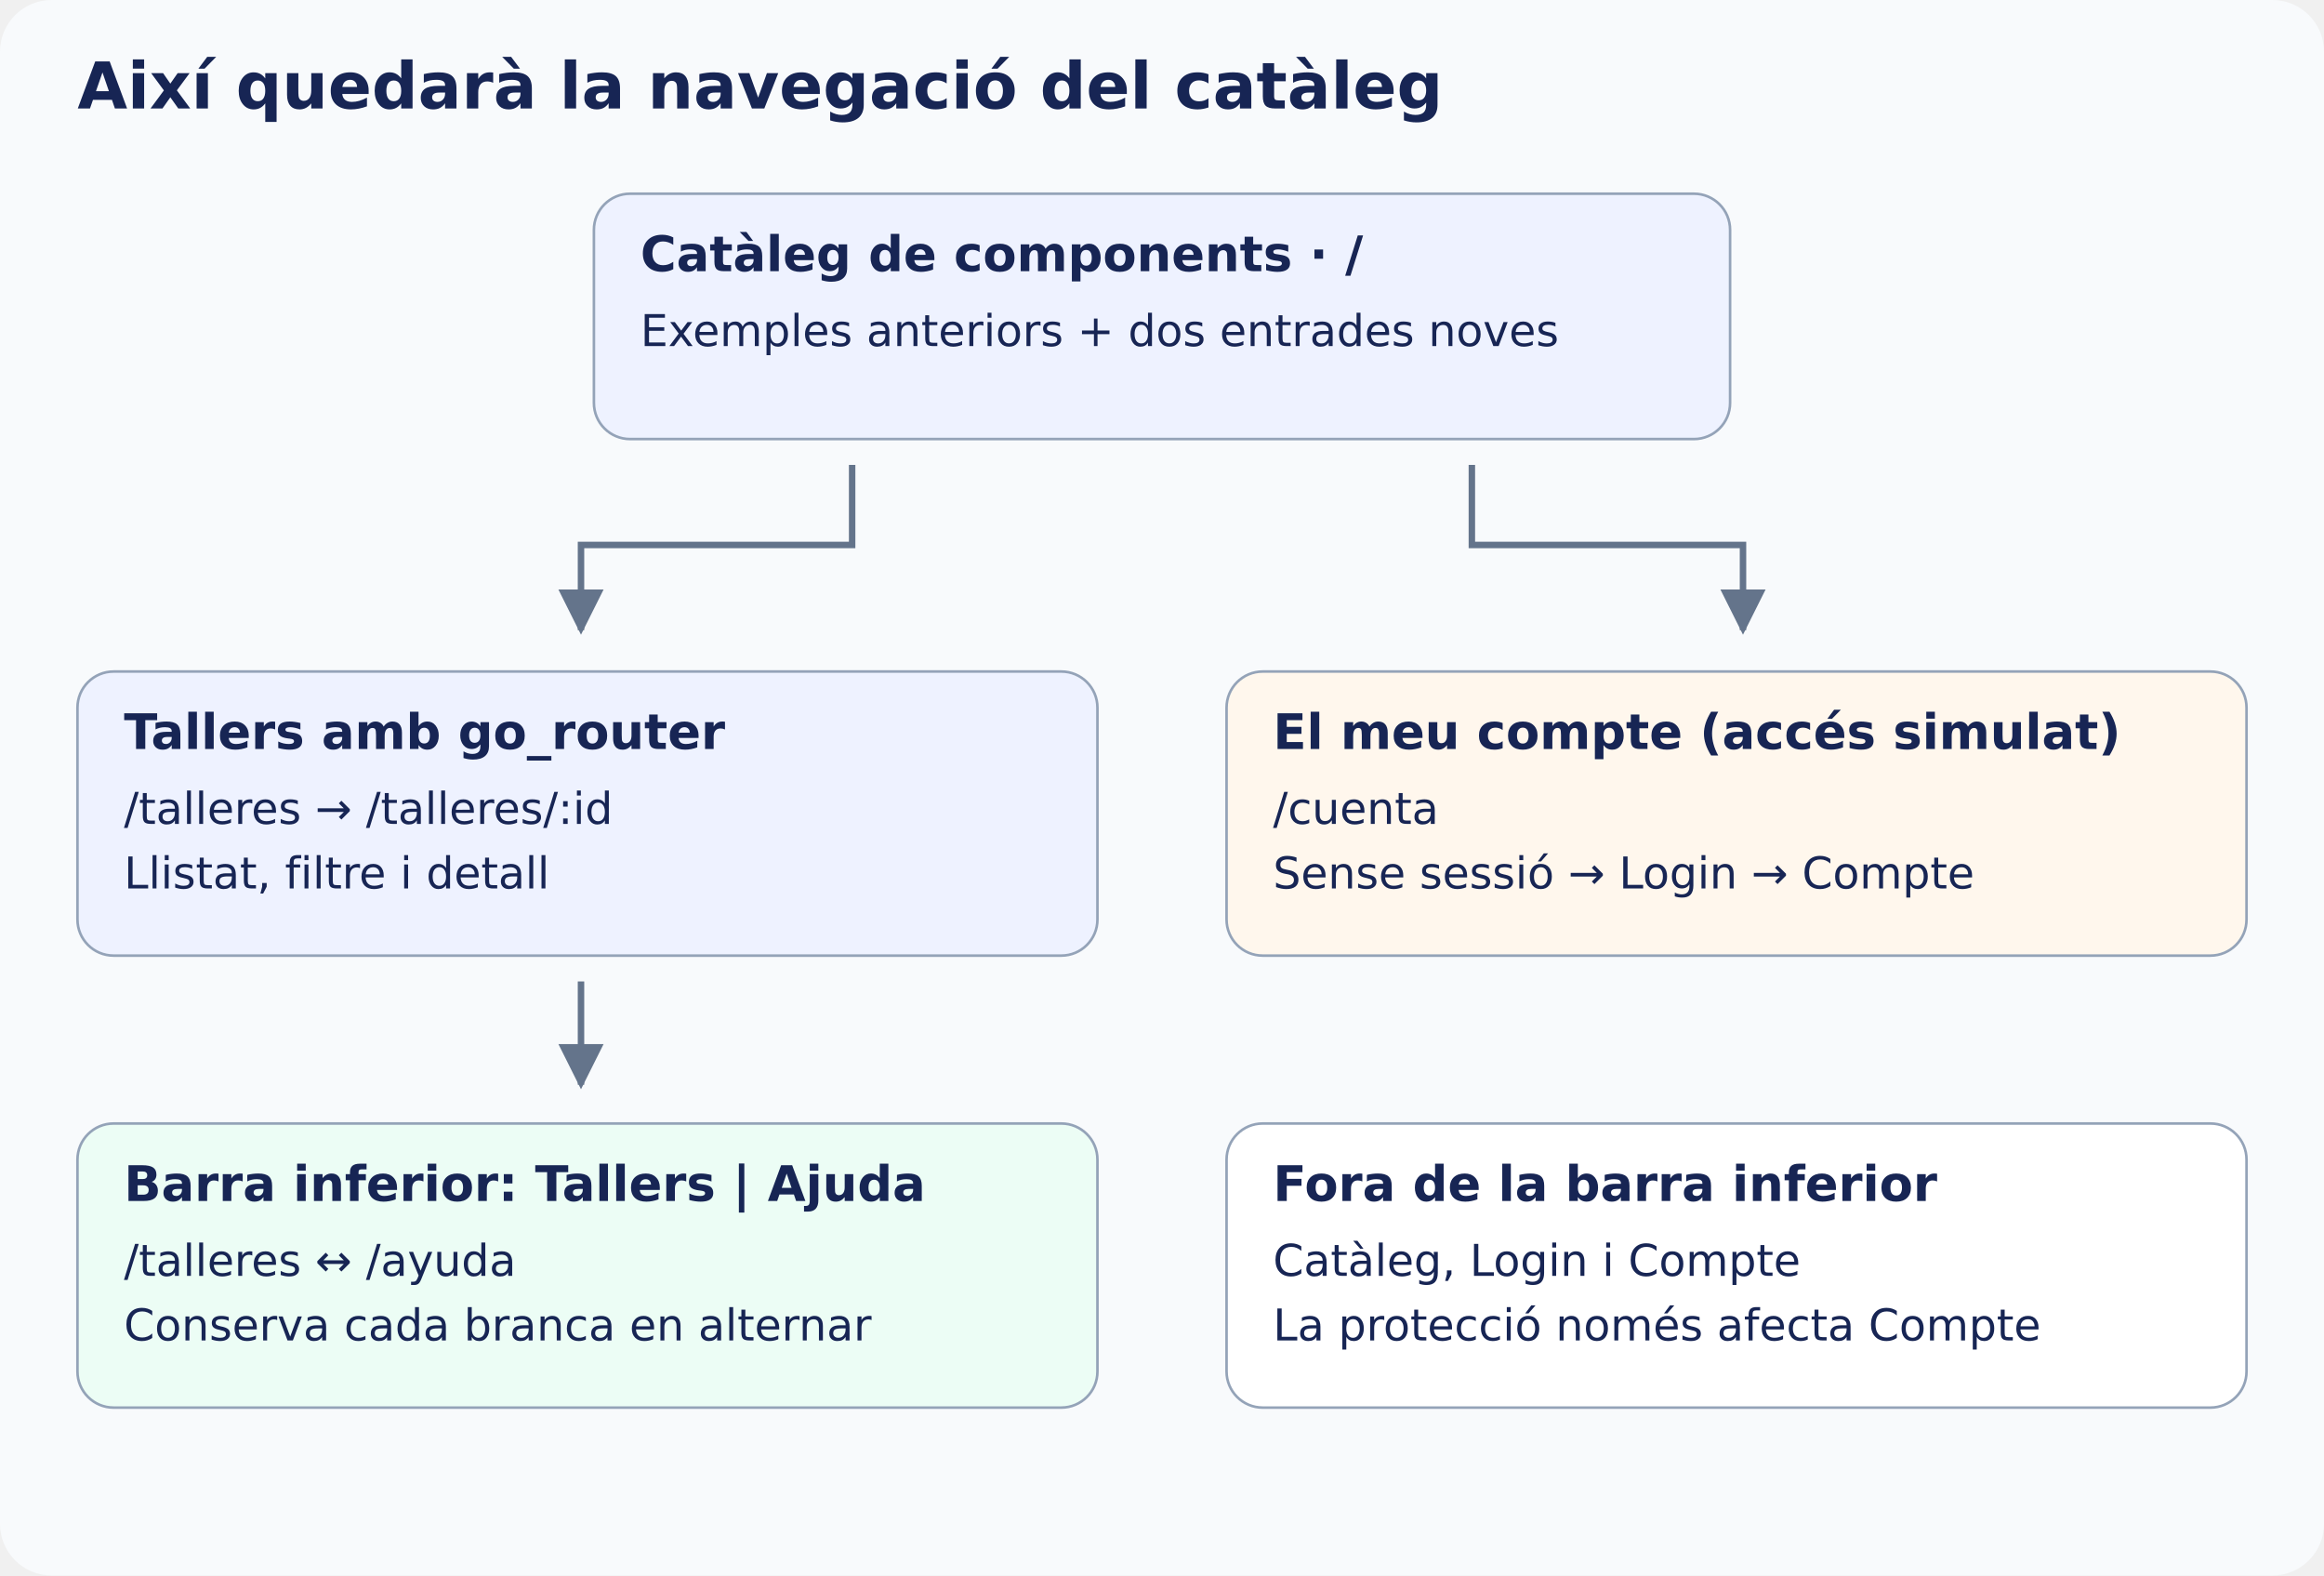
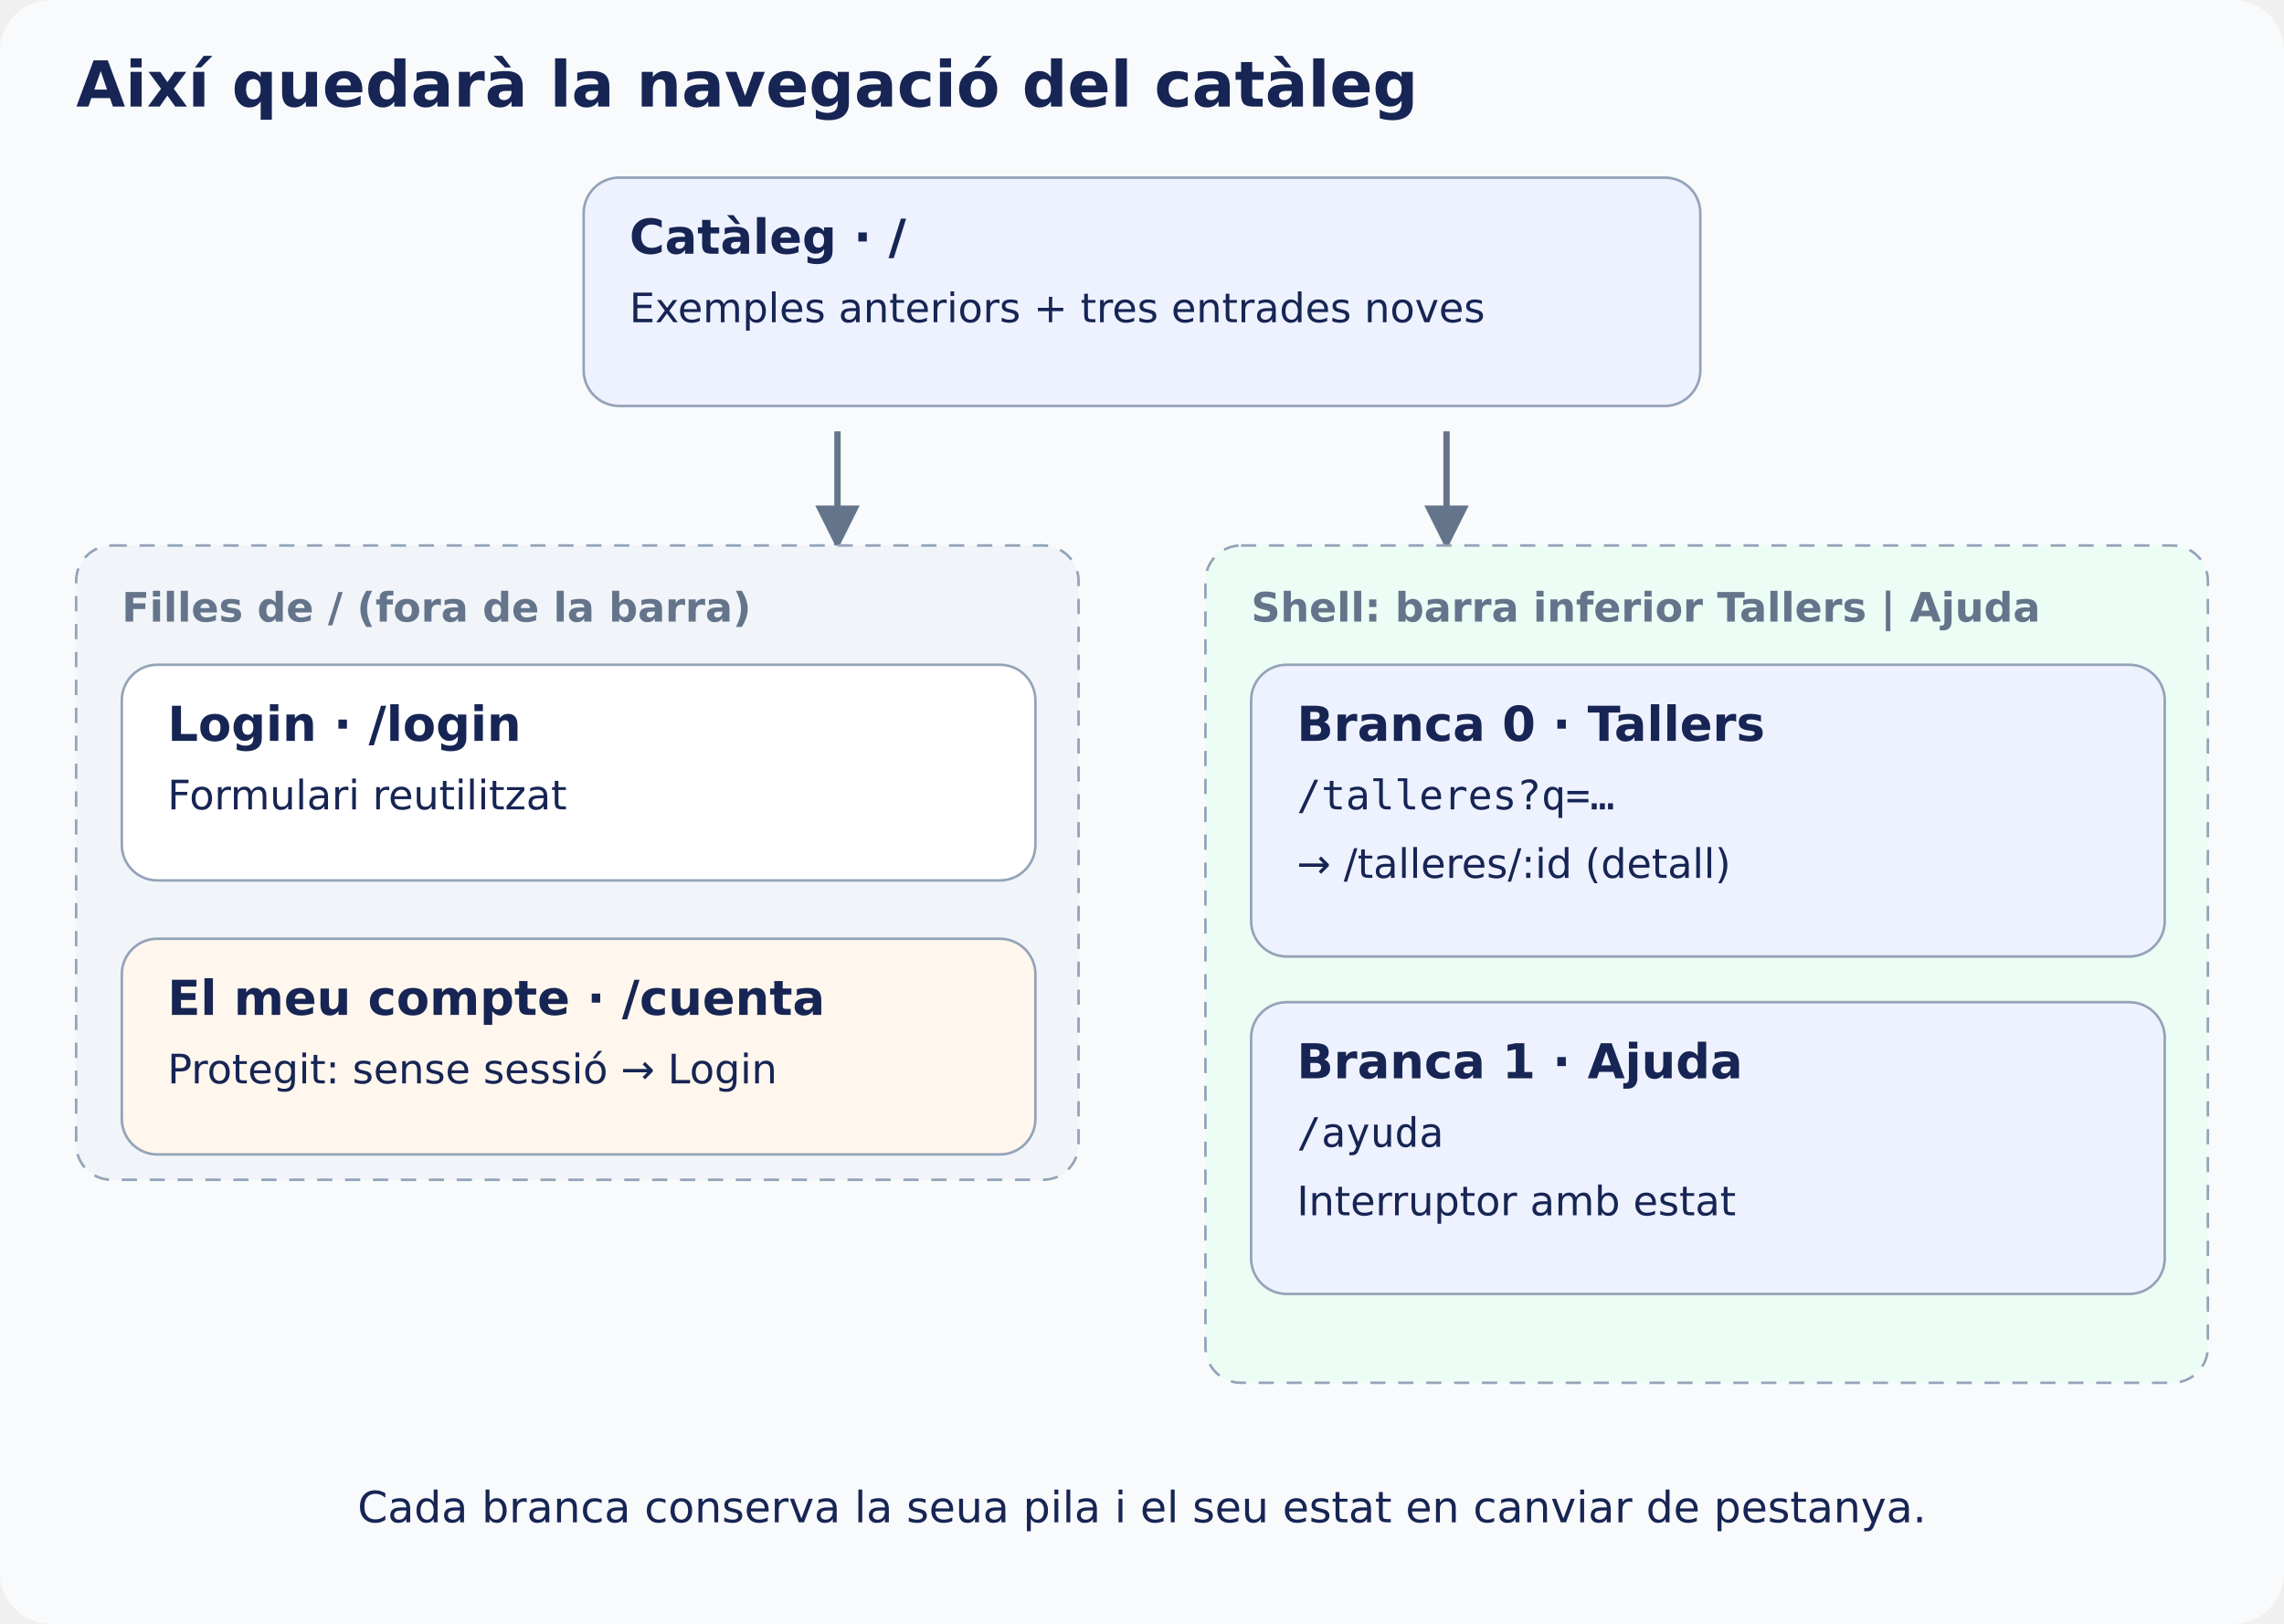
- <svg xmlns="http://www.w3.org/2000/svg" width="900" height="610" viewBox="0 0 900 610" role="img">
+ <svg xmlns="http://www.w3.org/2000/svg" width="900" height="640" viewBox="0 0 900 640" role="img">
  <defs>
    <marker id="a" viewBox="0 0 10 10" refX="9" refY="5" markerWidth="7" markerHeight="7" orient="auto-start-reverse">
      <path d="M0 0 L10 5 L0 10Z" fill="#64748b" />
    </marker>
  </defs>
-   <rect width="900" height="610" rx="20" fill="#f8fafc" />
-   <g font-family="DejaVu Sans,sans-serif">
-     <text x="30" y="42" font-size="25" font-weight="700" fill="#172554">Així quedarà la navegació del catàleg</text>
-     <rect x="230" y="75" width="440" height="95" rx="14" fill="#eef2ff" stroke="#94a3b8" />
-     <text x="248" y="105" font-size="19" font-weight="700" fill="#172554">Catàleg de components · /</text>
-     <text x="248" y="134" font-size="17" font-weight="400" fill="#172554">Exemples anteriors + dos entrades noves</text>
-     <path d="M330 180 V211 H225 V244" stroke="#64748b" stroke-width="2.5" fill="none" marker-end="url(#a)" />
-     <path d="M570 180 V211 H675 V244" stroke="#64748b" stroke-width="2.5" fill="none" marker-end="url(#a)" />
-     <rect x="30" y="260" width="395" height="110" rx="14" fill="#eef2ff" stroke="#94a3b8" />
-     <text x="48" y="290" font-size="19" font-weight="700" fill="#172554">Tallers amb go_router</text>
-     <text x="48" y="319" font-size="17" font-weight="400" fill="#172554">/talleres → /talleres/:id</text>
-     <text x="48" y="344" font-size="17" font-weight="400" fill="#172554">Llistat, filtre i detall</text>
-     <rect x="475" y="260" width="395" height="110" rx="14" fill="#fff7ed" stroke="#94a3b8" />
-     <text x="493" y="290" font-size="19" font-weight="700" fill="#172554">El meu compte (accés simulat)</text>
-     <text x="493" y="319" font-size="17" font-weight="400" fill="#172554">/cuenta</text>
-     <text x="493" y="344" font-size="17" font-weight="400" fill="#172554">Sense sessió → Login → Compte</text>
-     <path d="M225 380 V420" stroke="#64748b" stroke-width="2.5" fill="none" marker-end="url(#a)" />
-     <rect x="30" y="435" width="395" height="110" rx="14" fill="#ecfdf5" stroke="#94a3b8" />
-     <text x="48" y="465" font-size="19" font-weight="700" fill="#172554">Barra inferior: Tallers | Ajuda</text>
-     <text x="48" y="494" font-size="17" font-weight="400" fill="#172554">/talleres ↔ /ayuda</text>
-     <text x="48" y="519" font-size="17" font-weight="400" fill="#172554">Conserva cada branca en alternar</text>
-     <rect x="475" y="435" width="395" height="110" rx="14" fill="white" stroke="#94a3b8" />
-     <text x="493" y="465" font-size="19" font-weight="700" fill="#172554">Fora de la barra inferior</text>
-     <text x="493" y="494" font-size="17" font-weight="400" fill="#172554">Catàleg, Login i Compte</text>
-     <text x="493" y="519" font-size="17" font-weight="400" fill="#172554">La protecció només afecta Compte</text>
+   <rect width="900" height="640" rx="20" fill="#f8fafc" />
+   <g>
+     <text x="30" y="42" font-size="25" font-weight="700" fill="#172554" text-anchor="start" font-family="DejaVu Sans,sans-serif">Així quedarà la navegació del catàleg</text>
+     <rect x="230" y="70" width="440" height="90" rx="14" fill="#eef2ff" stroke="#94a3b8" />
+     <text x="248" y="100" font-size="19" font-weight="700" fill="#172554" text-anchor="start" font-family="DejaVu Sans,sans-serif">Catàleg · /</text>
+     <text x="248" y="127" font-size="16" font-weight="400" fill="#172554" text-anchor="start" font-family="DejaVu Sans,sans-serif">Exemples anteriors + tres entrades noves</text>
+     <path d="M330 170 V215" stroke="#64748b" stroke-width="2.5" fill="none" marker-end="url(#a)" />
+     <path d="M570 170 V215" stroke="#64748b" stroke-width="2.5" fill="none" marker-end="url(#a)" />
+     <rect x="30" y="215" width="395" height="250" rx="14" fill="#f1f5f9" stroke="#94a3b8" stroke-dasharray="6 5" />
+     <text x="48" y="245" font-size="16" font-weight="700" fill="#64748b" text-anchor="start" font-family="DejaVu Sans,sans-serif">Filles de / (fora de la barra)</text>
+     <rect x="48" y="262" width="360" height="85" rx="14" fill="white" stroke="#94a3b8" />
+     <text x="66" y="292" font-size="19" font-weight="700" fill="#172554" text-anchor="start" font-family="DejaVu Sans,sans-serif">Login · /login</text>
+     <text x="66" y="319" font-size="16" font-weight="400" fill="#172554" text-anchor="start" font-family="DejaVu Sans,sans-serif">Formulari reutilitzat</text>
+     <rect x="48" y="370" width="360" height="85" rx="14" fill="#fff7ed" stroke="#94a3b8" />
+     <text x="66" y="400" font-size="19" font-weight="700" fill="#172554" text-anchor="start" font-family="DejaVu Sans,sans-serif">El meu compte · /cuenta</text>
+     <text x="66" y="427" font-size="16" font-weight="400" fill="#172554" text-anchor="start" font-family="DejaVu Sans,sans-serif">Protegit: sense sessió → Login</text>
+     <rect x="475" y="215" width="395" height="330" rx="14" fill="#ecfdf5" stroke="#94a3b8" stroke-dasharray="6 5" />
+     <text x="493" y="245" font-size="16" font-weight="700" fill="#64748b" text-anchor="start" font-family="DejaVu Sans,sans-serif">Shell: barra inferior Tallers | Ajuda</text>
+     <rect x="493" y="262" width="360" height="115" rx="14" fill="#eef2ff" stroke="#94a3b8" />
+     <text x="511" y="292" font-size="19" font-weight="700" fill="#172554" text-anchor="start" font-family="DejaVu Sans,sans-serif">Branca 0 · Tallers</text>
+     <text x="511" y="319" font-size="16" font-weight="400" fill="#172554" text-anchor="start" font-family="DejaVu Sans Mono,monospace">/talleres?q=…</text>
+     <text x="511" y="346" font-size="16" font-weight="400" fill="#172554" text-anchor="start" font-family="DejaVu Sans,sans-serif">→ /talleres/:id (detall)</text>
+     <rect x="493" y="395" width="360" height="115" rx="14" fill="#eef2ff" stroke="#94a3b8" />
+     <text x="511" y="425" font-size="19" font-weight="700" fill="#172554" text-anchor="start" font-family="DejaVu Sans,sans-serif">Branca 1 · Ajuda</text>
+     <text x="511" y="452" font-size="16" font-weight="400" fill="#172554" text-anchor="start" font-family="DejaVu Sans Mono,monospace">/ayuda</text>
+     <text x="511" y="479" font-size="16" font-weight="400" fill="#172554" text-anchor="start" font-family="DejaVu Sans,sans-serif">Interruptor amb estat</text>
+     <text x="450" y="600" font-size="17" font-weight="400" fill="#172554" text-anchor="middle" font-family="DejaVu Sans,sans-serif">Cada branca conserva la seua pila i el seu estat en canviar de pestanya.</text>
  </g>
</svg>
